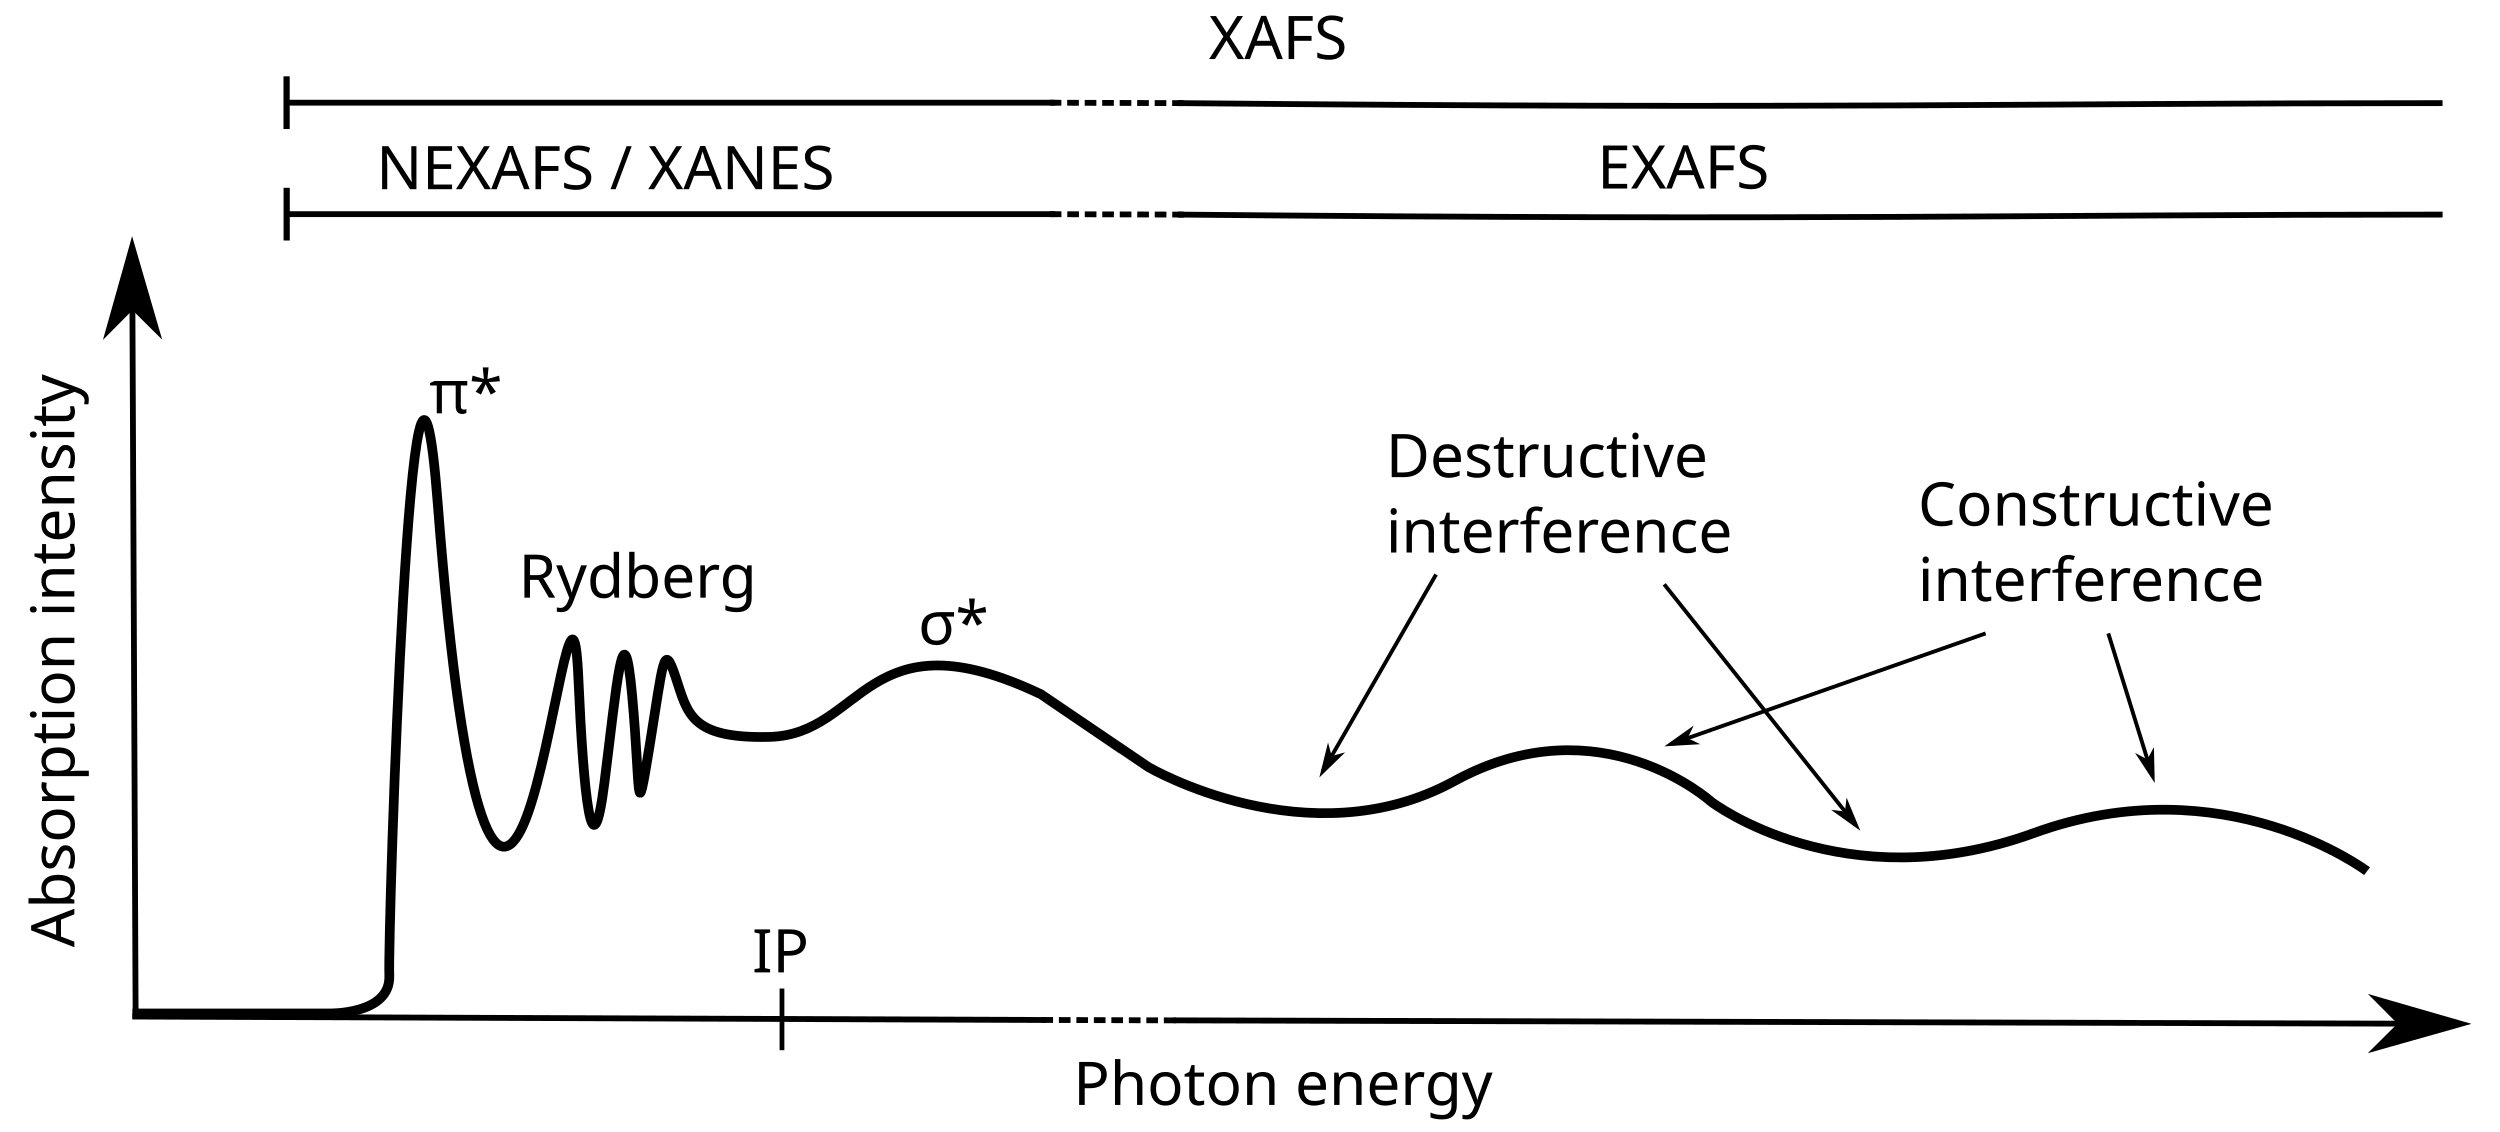
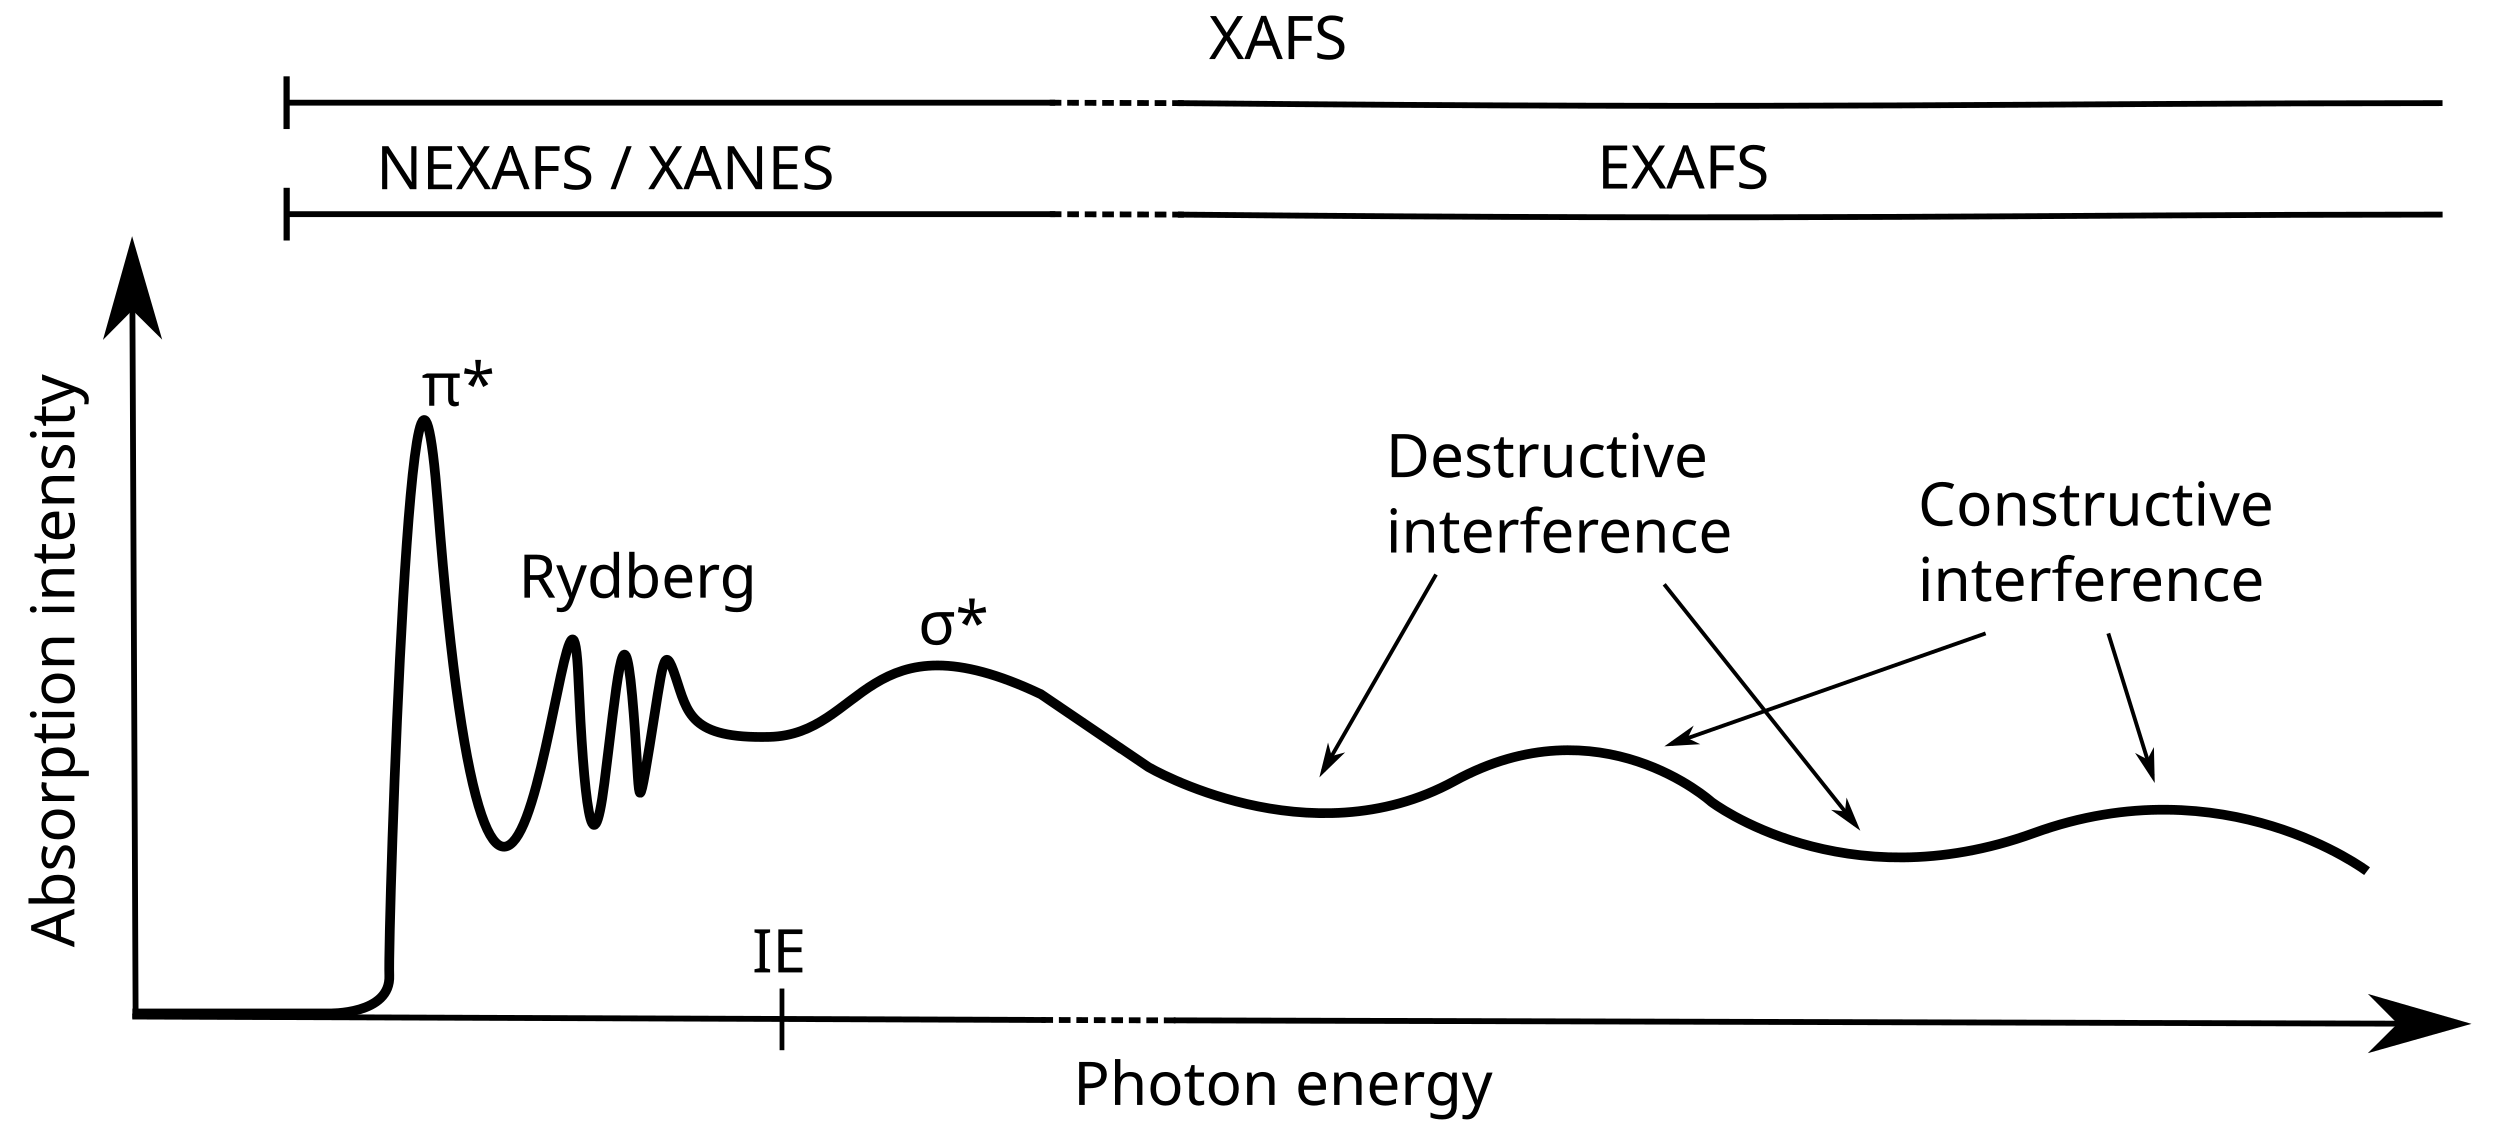
<svg xmlns="http://www.w3.org/2000/svg" width="175.342mm" height="79.375mm" viewBox="0 0 175.342 79.375" version="1.1" id="svg5">
  <defs id="defs2">
    <marker orient="auto" refY="0" refX="0" id="Arrow1Lend" style="overflow:visible">
      <path id="path4009" d="M 0,0 5,-5 -12.5,0 5,5 Z" style="fill-rule:evenodd;stroke:#000000;stroke-width:1pt" transform="matrix(-0.8,0,0,-0.8,-10,0)" />
    </marker>
    <marker orient="auto" refY="0" refX="0" id="StopL" style="overflow:visible">
      <path id="path4175" d="M 0,5.65 V -5.65" style="fill:none;stroke:#000000;stroke-width:1pt" transform="scale(0.8)" />
    </marker>
    <marker orient="auto" refY="0" refX="0" id="Arrow1Mend" style="overflow:visible">
      <path id="path4015" d="M 0,0 5,-5 -12.5,0 5,5 Z" style="fill-rule:evenodd;stroke:#000000;stroke-width:1pt" transform="matrix(-0.4,0,0,-0.4,-4,0)" />
    </marker>
    <marker orient="auto" refY="0" refX="0" id="marker976" style="overflow:visible">
      <path id="path974" d="M 0,0 5,-5 -12.5,0 5,5 Z" style="fill-rule:evenodd;stroke:#000000;stroke-width:1pt" transform="matrix(-0.4,0,0,-0.4,-4,0)" />
    </marker>
    <marker orient="auto" refY="0" refX="0" id="marker980" style="overflow:visible">
      <path id="path978" d="M 0,0 5,-5 -12.5,0 5,5 Z" style="fill-rule:evenodd;stroke:#000000;stroke-width:1pt" transform="matrix(-0.4,0,0,-0.4,-4,0)" />
    </marker>
    <marker orient="auto" refY="0" refX="0" id="marker984" style="overflow:visible">
      <path id="path982" d="M 0,0 5,-5 -12.5,0 5,5 Z" style="fill-rule:evenodd;stroke:#000000;stroke-width:1pt" transform="matrix(-0.4,0,0,-0.4,-4,0)" />
    </marker>
    <marker orient="auto" refY="0" refX="0" id="marker988" style="overflow:visible">
      <path id="path986" d="M 0,0 5,-5 -12.5,0 5,5 Z" style="fill-rule:evenodd;stroke:#000000;stroke-width:1pt" transform="matrix(-0.8,0,0,-0.8,-10,0)" />
    </marker>
    <marker orient="auto" refY="0" refX="0" id="marker992" style="overflow:visible">
      <path id="path990" d="M 0,5.65 V -5.65" style="fill:none;stroke:#000000;stroke-width:1pt" transform="scale(0.8)" />
    </marker>
  </defs>
  <g id="layer1" transform="translate(-28.96479,-76.65989)">
    <path style="fill:none;stroke:#000000;stroke-width:0.681;stroke-linecap:butt;stroke-linejoin:miter;stroke-miterlimit:4;stroke-dasharray:none;stroke-opacity:1" d="m 38.26,147.741 h 13.75 c 0,0 4.38,0.122 4.259,-2.677 -0.122,-2.799 1.582,-56.581 3.407,-32.975 1.825,23.606 4.259,27.013 6.206,21.902 1.947,-5.111 3.285,-18.13 3.65,-9.734 0.365,8.396 0.973,13.993 1.825,7.301 0.852,-6.692 1.338,-12.776 1.947,-6.084 0.608,6.692 0.243,9.491 1.217,3.529 0.973,-5.962 0.973,-7.422 1.825,-4.867 0.852,2.555 1.009,4.342 6.585,4.208 6.633,-0.159 6.751,-8.832 19.041,-2.992 l 5.683,3.865 -5.683,-3.865 7.544,5.111 c 0,0 11.243,6.571 21.464,0.973 10.221,-5.597 18.008,1.46 18.008,1.46 0,0 9.248,7.057 22.632,2.19 13.385,-4.867 23.362,2.677 23.362,2.677" id="path3781" />
    <path style="fill:none;stroke:#000000;stroke-width:0.409;stroke-linecap:butt;stroke-linejoin:miter;stroke-miterlimit:4;stroke-dasharray:none;stroke-opacity:1;marker-mid:none;marker-end:none" d="m 38.245,147.956 64.058,0.243" id="path3802" />
    <path style="fill:none;stroke:#000000;stroke-width:0.409;stroke-linecap:butt;stroke-linejoin:miter;stroke-miterlimit:4;stroke-dasharray:none;stroke-opacity:1;marker-end:url(#Arrow1Lend)" d="M 38.476,147.826 38.233,94.016" id="path3802-8" />
    <path style="fill:none;stroke:#000000;stroke-width:0.409;stroke-linecap:butt;stroke-linejoin:miter;stroke-miterlimit:4;stroke-dasharray:none;stroke-opacity:1;marker-start:url(#StopL);marker-end:none" d="M 49.071,91.68 H 102.978" id="path5356" />
    <path style="fill:none;stroke:#000000;stroke-width:0.409;stroke-linecap:butt;stroke-linejoin:miter;stroke-miterlimit:4;stroke-dasharray:none;stroke-opacity:1;marker-start:none;marker-end:none" d="m 111.585,91.71 c 45.512,0.429 59.236,0.002 88.696,0" id="path5356-5" />
    <path style="fill:none;stroke:#000000;stroke-width:0.273;stroke-linecap:butt;stroke-linejoin:miter;stroke-miterlimit:4;stroke-dasharray:none;stroke-opacity:1;marker-mid:none;marker-end:url(#Arrow1Mend)" d="m 129.684,116.954 -7.916,13.766" id="path7457" />
    <path style="fill:none;stroke:#000000;stroke-width:0.273;stroke-linecap:butt;stroke-linejoin:miter;stroke-miterlimit:4;stroke-dasharray:none;stroke-opacity:1;marker-end:url(#Arrow1Mend)" d="m 145.687,117.642 13.422,16.864" id="path7459" />
    <path style="fill:none;stroke:#000000;stroke-width:0.273;stroke-linecap:butt;stroke-linejoin:miter;stroke-miterlimit:4;stroke-dasharray:none;stroke-opacity:1;marker-mid:none;marker-end:url(#Arrow1Mend)" d="m 176.834,121.084 3.097,9.981" id="path7463" />
    <path style="fill:none;stroke:#000000;stroke-width:0.273;stroke-linecap:butt;stroke-linejoin:miter;stroke-miterlimit:4;stroke-dasharray:none;stroke-opacity:1;marker-end:url(#Arrow1Mend)" d="m 168.23,121.084 -22.026,7.744" id="path7465" />
    <path style="fill:none;stroke:#000000;stroke-width:0.409;stroke-linecap:butt;stroke-linejoin:miter;stroke-miterlimit:4;stroke-dasharray:none;stroke-opacity:1;marker-mid:none;marker-end:url(#Arrow1Lend)" d="m 111.289,148.224 90.224,0.243" id="path3802-81" />
    <path style="fill:none;stroke:#000000;stroke-width:0.409;stroke-linecap:butt;stroke-linejoin:miter;stroke-miterlimit:4;stroke-dasharray:0.818, 0.409;stroke-dashoffset:0;stroke-opacity:1" d="m 102.004,148.196 9.45,0.03" id="path4121" />
    <path style="fill:none;stroke:#000000;stroke-width:0.334;stroke-linecap:butt;stroke-linejoin:miter;stroke-miterlimit:4;stroke-dasharray:none;stroke-opacity:1" d="m 83.81,145.993 v 4.325" id="path4752" />
    <path style="fill:none;stroke:#000000;stroke-width:0.409;stroke-linecap:butt;stroke-linejoin:miter;stroke-miterlimit:4;stroke-dasharray:0.818, 0.409;stroke-dashoffset:0;stroke-opacity:1" d="m 102.593,91.682 9.45,0.03" id="path4121-3" />
    <path style="fill:none;stroke:#000000;stroke-width:0.409;stroke-linecap:butt;stroke-linejoin:miter;stroke-miterlimit:4;stroke-dasharray:none;stroke-opacity:1;marker-start:url(#StopL);marker-end:none" d="M 49.066,83.862 H 102.972" id="path5356-50" />
    <path style="fill:none;stroke:#000000;stroke-width:0.409;stroke-linecap:butt;stroke-linejoin:miter;stroke-miterlimit:4;stroke-dasharray:none;stroke-opacity:1;marker-start:none;marker-end:none" d="m 111.58,83.892 c 45.512,0.429 59.236,0.002 88.696,0" id="path5356-5-4" />
    <path style="fill:none;stroke:#000000;stroke-width:0.409;stroke-linecap:butt;stroke-linejoin:miter;stroke-miterlimit:4;stroke-dasharray:0.818, 0.409;stroke-dashoffset:0;stroke-opacity:1" d="m 102.588,83.864 9.45,0.03" id="path4121-3-7" />
    <text xml:space="preserve" style="font-size:4.233px;line-height:1.25;font-family:sans-serif;word-spacing:0px;stroke-width:0.265" x="126.168" y="110.124" id="text2401">
      <tspan id="tspan2399" style="font-size:4.233px;stroke-width:0.265" x="126.168" y="110.124">Destructive</tspan>
      <tspan style="font-size:4.233px;stroke-width:0.265" x="126.168" y="115.416" id="tspan2403">interference</tspan>
    </text>
    <text xml:space="preserve" style="font-size:4.233px;line-height:1.25;font-family:sans-serif;word-spacing:0px;stroke-width:0.265" x="163.481" y="113.52" id="text2401-3">
      <tspan id="tspan2399-6" style="font-size:4.233px;stroke-width:0.265" x="163.481" y="113.52">Constructive</tspan>
      <tspan style="font-size:4.233px;stroke-width:0.265" x="163.481" y="118.812" id="tspan2403-7">interference</tspan>
    </text>
    <text xml:space="preserve" style="font-size:4.233px;line-height:1.25;font-family:sans-serif;word-spacing:0px;stroke-width:0.265" x="65.338" y="118.58" id="text2401-3-5">
      <tspan style="font-size:4.233px;stroke-width:0.265" x="65.338" y="118.58" id="tspan2403-7-5">Rydberg</tspan>
    </text>
    <text xml:space="preserve" style="font-size:4.233px;line-height:1.25;font-family:sans-serif;word-spacing:0px;stroke-width:0.265" x="81.709" y="144.863" id="text2401-3-5-6">
-       <tspan style="font-size:4.233px;stroke-width:0.265" x="81.709" y="144.863" id="tspan2403-7-5-2">IP</tspan>
+       <tspan style="font-size:4.233px;stroke-width:0.265" x="81.709" y="144.863" id="tspan2403-7-5-2">IE</tspan>
    </text>
    <text xml:space="preserve" style="font-size:4.233px;line-height:1.25;font-family:sans-serif;word-spacing:0px;stroke-width:0.265" x="104.248" y="154.154" id="text2401-3-5-6-9">
      <tspan style="font-size:4.233px;stroke-width:0.265" x="104.248" y="154.154" id="tspan2403-7-5-2-1">Photon energy</tspan>
    </text>
    <text xml:space="preserve" style="font-size:4.233px;line-height:1.25;font-family:sans-serif;word-spacing:0px;stroke-width:0.265" x="-143.099" y="34.181" id="text2401-3-5-6-9-2" transform="rotate(-90)">
      <tspan style="font-size:4.233px;stroke-width:0.265" x="-143.099" y="34.181" id="tspan2403-7-5-2-1-7">Absorption intensity</tspan>
    </text>
    <text xml:space="preserve" style="font-size:4.233px;line-height:1.25;font-family:sans-serif;word-spacing:0px;stroke-width:0.265" x="113.755" y="80.802" id="text2401-3-5-6-9-0">
      <tspan style="font-size:4.233px;stroke-width:0.265" x="113.755" y="80.802" id="tspan2403-7-5-2-1-9">XAFS</tspan>
    </text>
    <text xml:space="preserve" style="font-size:4.233px;line-height:1.25;font-family:sans-serif;word-spacing:0px;stroke-width:0.265" x="140.996" y="89.88" id="text2401-3-5-6-9-0-3">
      <tspan style="font-size:4.233px;stroke-width:0.265" x="140.996" y="89.88" id="tspan2403-7-5-2-1-9-6">EXAFS</tspan>
    </text>
    <text xml:space="preserve" style="font-size:4.233px;line-height:1.25;font-family:sans-serif;word-spacing:0px;stroke-width:0.265" x="55.359" y="89.927" id="text2401-3-5-6-9-0-3-0">
      <tspan style="font-size:4.233px;stroke-width:0.265" x="55.359" y="89.927" id="tspan2403-7-5-2-1-9-6-6">NEXAFS / XANES</tspan>
    </text>
    <text xml:space="preserve" style="font-size:4.233px;line-height:1.25;font-family:sans-serif;word-spacing:0px;stroke-width:0.265" x="93.362" y="121.856" id="text2401-3-5-2">
      <tspan id="tspan20854" x="93.362" y="121.856">σ*</tspan>
    </text>
-     <text xml:space="preserve" style="font-size:4.233px;line-height:1.25;font-family:sans-serif;word-spacing:0px;stroke-width:0.265" x="59.081" y="105.646" id="text2401-3-5-2-4">
-       <tspan id="tspan20854-8" x="59.081" y="105.646">π*</tspan>
+     <text xml:space="preserve" style="font-size:4.233px;line-height:1.25;font-family:sans-serif;word-spacing:0px;stroke-width:0.265" x="58.552" y="105.117" id="text2401-3-5-2-4">
+       <tspan id="tspan20854-8" x="58.552" y="105.117">π*</tspan>
    </text>
  </g>
</svg>
